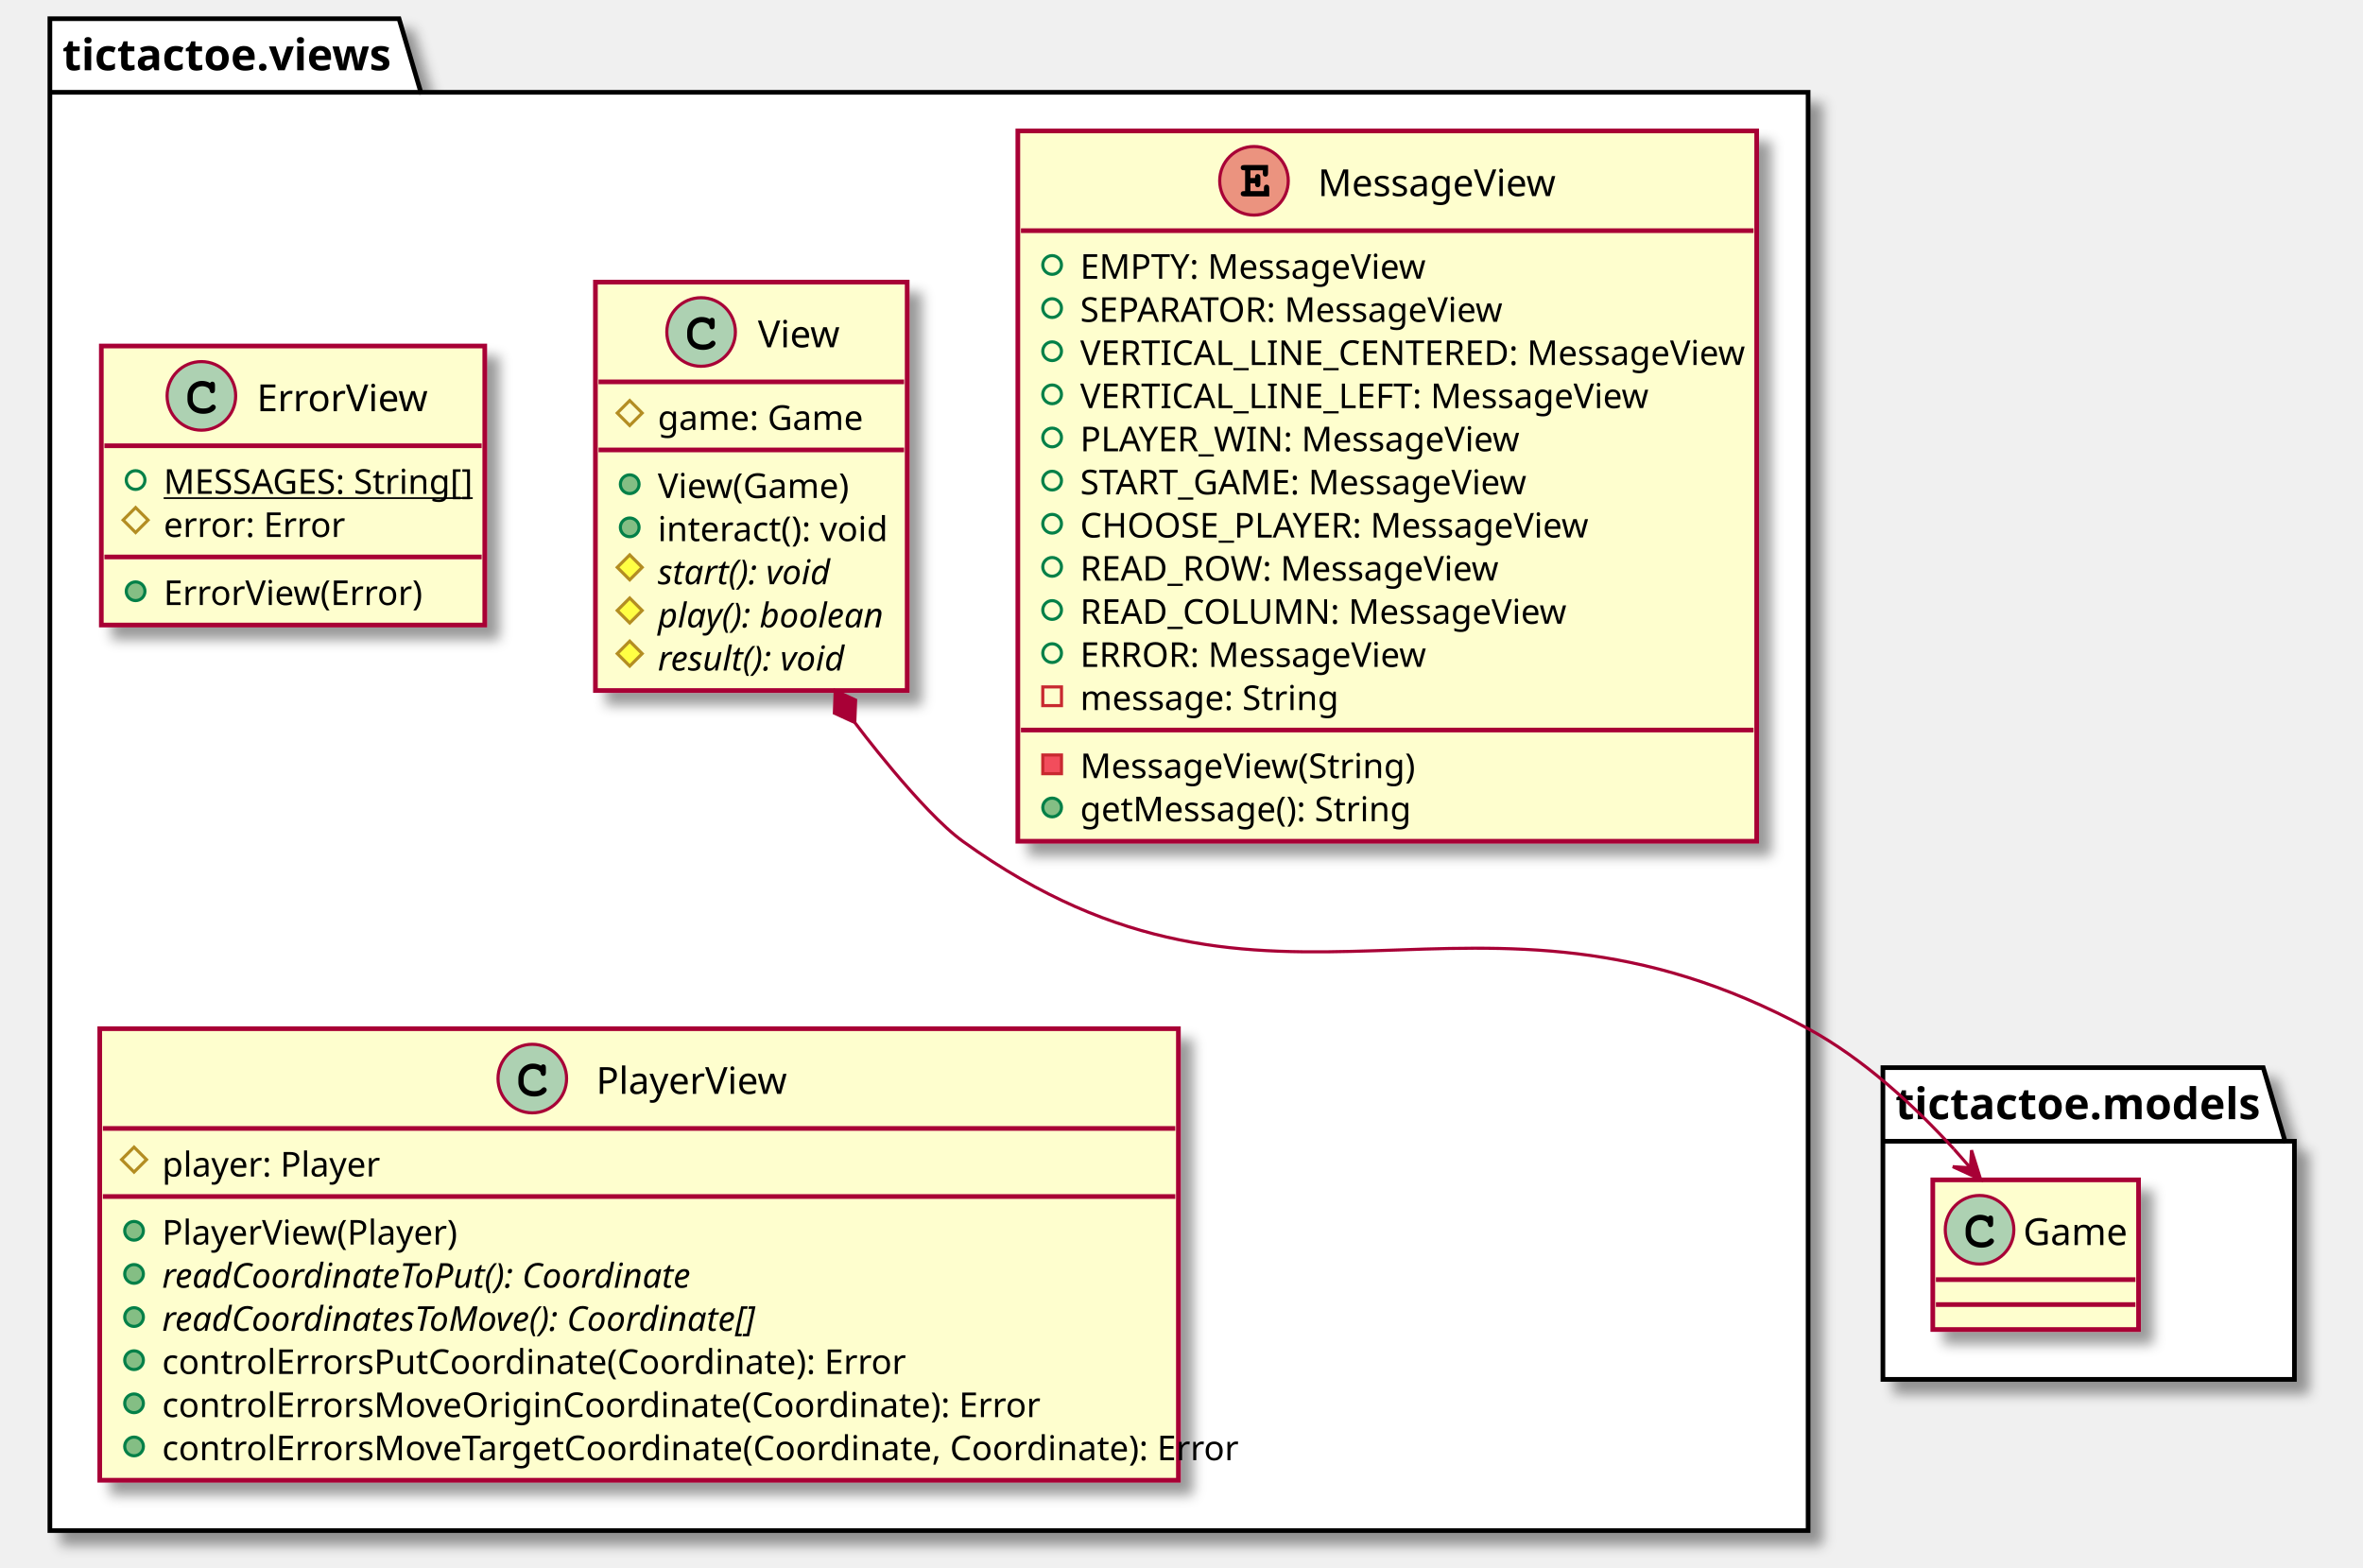
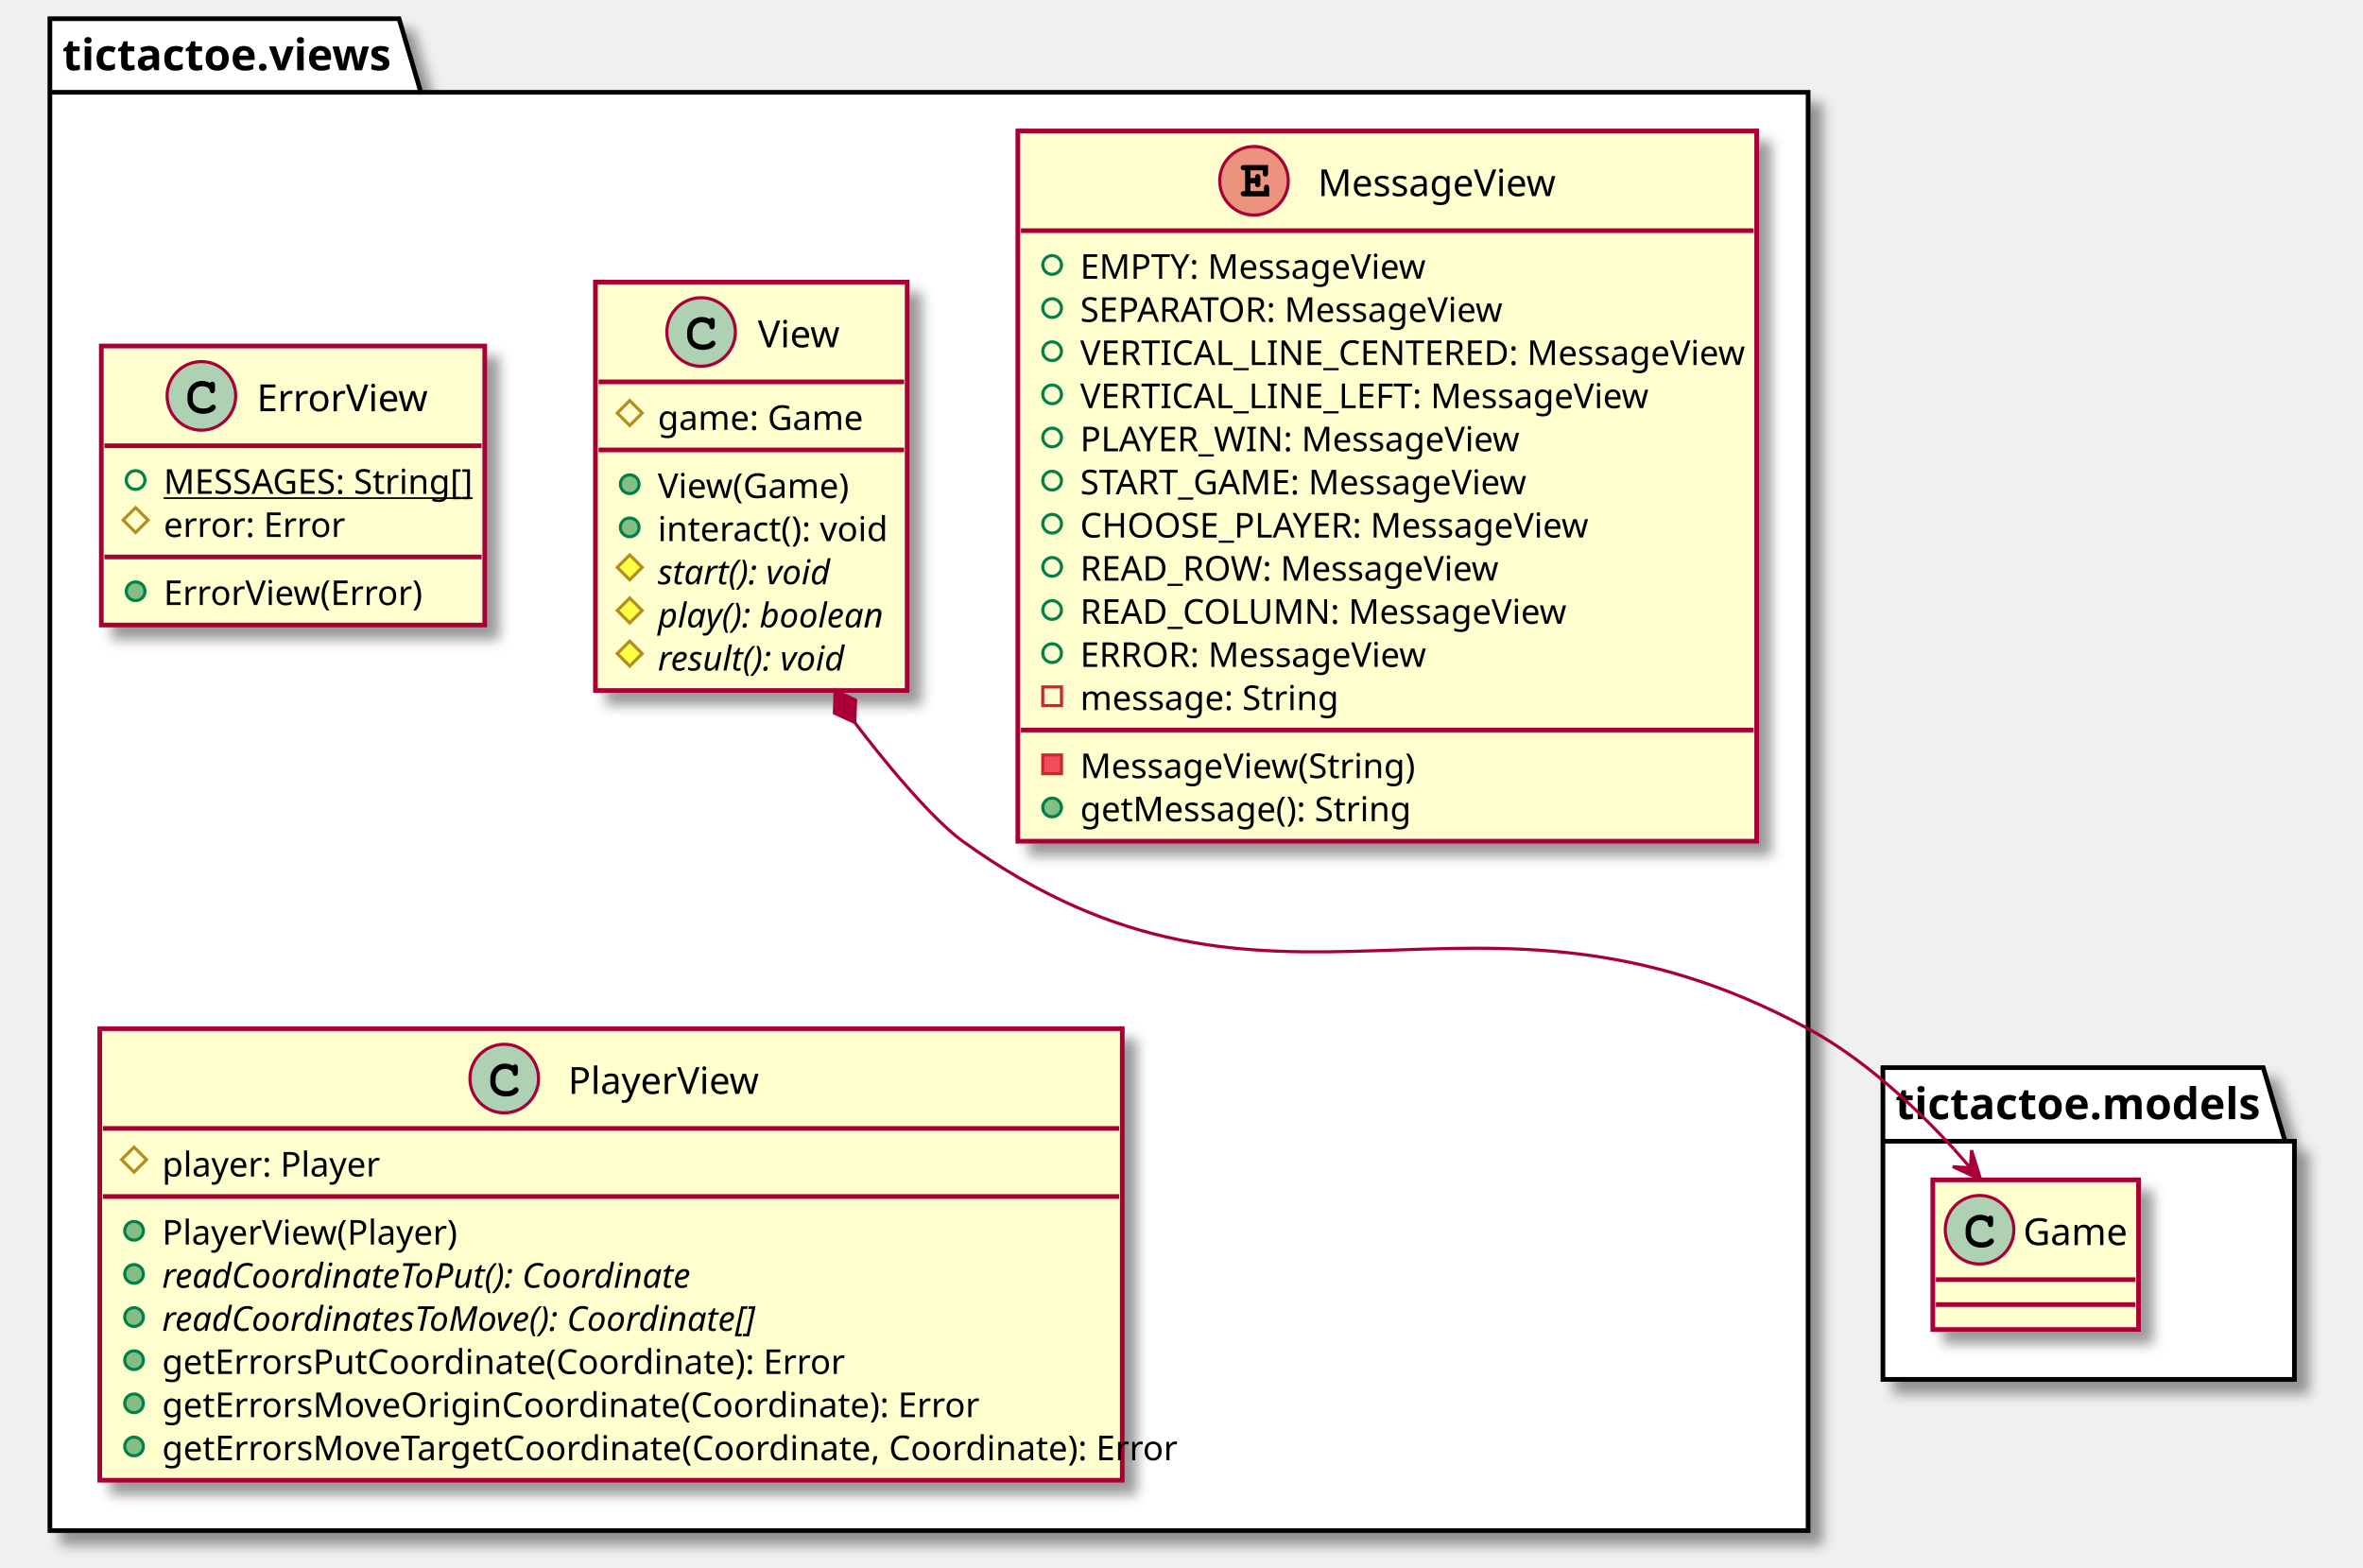
<svg xmlns="http://www.w3.org/2000/svg" contentScriptType="application/ecmascript" contentStyleType="text/css" height="503px" preserveAspectRatio="none" style="width:758px;height:503px;" version="1.1" viewBox="0 0 758 503" width="758px" zoomAndPan="magnify">
  <defs>
-     <filter height="300%" id="ffnqdap19fki2" width="300%" x="-1" y="-1">
+     <filter height="300%" id="fyh95zopg2tjj" width="300%" x="-1" y="-1">
      <feGaussianBlur result="blurOut" stdDeviation="2.0" />
      <feColorMatrix in="blurOut" result="blurOut2" type="matrix" values="0 0 0 0 0 0 0 0 0 0 0 0 0 0 0 0 0 0 .4 0" />
      <feOffset dx="4.0" dy="4.0" in="blurOut2" result="blurOut3" />
      <feBlend in="SourceGraphic" in2="blurOut3" mode="normal" />
    </filter>
  </defs>
  <g>
-     <polygon fill="#FFFFFF" filter="url(#ffnqdap19fki2)" points="16,6,128,6,135,29.609,580,29.609,580,491,16,491,16,6" style="stroke: #000000; stroke-width: 1.5;" />
+     <polygon fill="#FFFFFF" filter="url(#fyh95zopg2tjj)" points="16,6,128,6,135,29.609,580,29.609,580,491,16,491,16,6" style="stroke: #000000; stroke-width: 1.5;" />
    <line style="stroke: #000000; stroke-width: 1.5;" x1="16" x2="135" y1="29.609" y2="29.609" />
    <text fill="#000000" font-family="sans-serif" font-size="14" font-weight="bold" lengthAdjust="spacingAndGlyphs" textLength="106" x="20" y="22.533">tictactoe.views</text>
-     <polygon fill="#FFFFFF" filter="url(#ffnqdap19fki2)" points="604,342.5,726,342.5,733,366.109,736,366.109,736,442.5,604,442.5,604,342.5" style="stroke: #000000; stroke-width: 1.5;" />
+     <polygon fill="#FFFFFF" filter="url(#fyh95zopg2tjj)" points="604,342.5,726,342.5,733,366.109,736,366.109,736,442.5,604,442.5,604,342.5" style="stroke: #000000; stroke-width: 1.5;" />
    <line style="stroke: #000000; stroke-width: 1.5;" x1="604" x2="733" y1="366.109" y2="366.109" />
    <text fill="#000000" font-family="sans-serif" font-size="14" font-weight="bold" lengthAdjust="spacingAndGlyphs" textLength="116" x="608" y="359.033">tictactoe.models</text>
-     <rect fill="#FEFECE" filter="url(#ffnqdap19fki2)" height="89.508" id="tictactoe.views.ErrorView" style="stroke: #A80036; stroke-width: 1.5;" width="123" x="32.5" y="111" />
+     <rect fill="#FEFECE" filter="url(#fyh95zopg2tjj)" height="89.508" id="tictactoe.views.ErrorView" style="stroke: #A80036; stroke-width: 1.5;" width="123" x="32.5" y="111" />
    <ellipse cx="64.6" cy="127" fill="#ADD1B2" rx="11" ry="11" style="stroke: #A80036; stroke-width: 1.0;" />
    <path d="M67.366,122.875 Q67.522,122.656 67.709,122.547 Q67.897,122.438 68.116,122.438 Q68.491,122.438 68.725,122.703 Q68.959,122.953 68.959,123.562 L68.959,125.016 Q68.959,125.625 68.725,125.891 Q68.491,126.156 68.116,126.156 Q67.772,126.156 67.569,125.953 Q67.366,125.766 67.256,125.25 Q67.209,124.891 67.022,124.703 Q66.694,124.328 66.084,124.109 Q65.475,123.891 64.85,123.891 Q64.084,123.891 63.444,124.219 Q62.819,124.547 62.319,125.297 Q61.834,126.047 61.834,127.078 L61.834,128.172 Q61.834,129.406 62.725,130.234 Q63.616,131.047 65.209,131.047 Q66.147,131.047 66.803,130.797 Q67.194,130.641 67.616,130.203 Q67.881,129.938 68.022,129.859 Q68.178,129.781 68.381,129.781 Q68.709,129.781 68.959,130.047 Q69.225,130.297 69.225,130.641 Q69.225,130.984 68.881,131.391 Q68.381,131.969 67.584,132.297 Q66.506,132.75 65.209,132.75 Q63.694,132.75 62.491,132.125 Q61.506,131.625 60.819,130.562 Q60.131,129.484 60.131,128.203 L60.131,127.047 Q60.131,125.719 60.741,124.578 Q61.366,123.422 62.459,122.812 Q63.553,122.188 64.787,122.188 Q65.522,122.188 66.162,122.359 Q66.819,122.516 67.366,122.875 Z " />
    <text fill="#000000" font-family="sans-serif" font-size="12" lengthAdjust="spacingAndGlyphs" textLength="53" x="82.4" y="131.91">ErrorView</text>
    <line style="stroke: #A80036; stroke-width: 1.5;" x1="33.5" x2="154.5" y1="143" y2="143" />
    <ellipse cx="43.5" cy="154" fill="none" rx="3" ry="3" style="stroke: #038048; stroke-width: 1.0;" />
    <text fill="#000000" font-family="sans-serif" font-size="11" lengthAdjust="spacingAndGlyphs" text-decoration="underline" textLength="97" x="52.5" y="158.419">MESSAGES: String[]</text>
    <polygon fill="none" points="43.5,162.836,47.5,166.836,43.5,170.836,39.5,166.836" style="stroke: #B38D22; stroke-width: 1.0;" />
    <text fill="#000000" font-family="sans-serif" font-size="11" lengthAdjust="spacingAndGlyphs" textLength="54" x="52.5" y="172.255">error: Error</text>
    <line style="stroke: #A80036; stroke-width: 1.5;" x1="33.5" x2="154.5" y1="178.672" y2="178.672" />
    <ellipse cx="43.5" cy="189.672" fill="#84BE84" rx="3" ry="3" style="stroke: #038048; stroke-width: 1.0;" />
    <text fill="#000000" font-family="sans-serif" font-size="11" lengthAdjust="spacingAndGlyphs" textLength="82" x="52.5" y="194.091">ErrorView(Error)</text>
-     <rect fill="#FEFECE" filter="url(#ffnqdap19fki2)" height="227.867" id="tictactoe.views.MessageView" style="stroke: #A80036; stroke-width: 1.5;" width="237" x="326.5" y="42" />
+     <rect fill="#FEFECE" filter="url(#fyh95zopg2tjj)" height="227.867" id="tictactoe.views.MessageView" style="stroke: #A80036; stroke-width: 1.5;" width="237" x="326.5" y="42" />
    <ellipse cx="402.25" cy="58" fill="#EB937F" rx="11" ry="11" style="stroke: #A80036; stroke-width: 1.0;" />
    <path d="M401.109,58.797 L401.109,61.297 L405.438,61.297 L405.438,60.375 Q405.438,59.766 405.672,59.5 Q405.922,59.234 406.297,59.234 Q406.672,59.234 406.906,59.5 Q407.141,59.766 407.141,60.375 L407.141,63 L399.141,63 Q398.516,63 398.25,62.766 Q398,62.531 398,62.141 Q398,61.766 398.266,61.531 Q398.531,61.297 399.141,61.297 L399.406,61.297 L399.406,54.641 L399.141,54.641 Q398.516,54.641 398.25,54.406 Q398,54.172 398,53.781 Q398,53.406 398.25,53.172 Q398.516,52.938 399.141,52.938 L406.766,52.938 L406.766,55.531 Q406.766,56.141 406.531,56.406 Q406.312,56.656 405.922,56.656 Q405.547,56.656 405.312,56.406 Q405.078,56.141 405.078,55.531 L405.078,54.641 L401.109,54.641 L401.109,57.094 L402.594,57.094 Q402.594,56.438 402.719,56.25 Q402.984,55.844 403.453,55.844 Q403.828,55.844 404.062,56.109 Q404.297,56.359 404.297,56.969 L404.297,58.938 Q404.297,59.484 404.172,59.672 Q403.906,60.062 403.453,60.062 Q402.984,60.062 402.719,59.656 Q402.594,59.469 402.594,58.797 L401.109,58.797 Z " />
    <text fill="#000000" font-family="sans-serif" font-size="12" lengthAdjust="spacingAndGlyphs" textLength="77" x="422.75" y="62.91">MessageView</text>
    <line style="stroke: #A80036; stroke-width: 1.5;" x1="327.5" x2="562.5" y1="74" y2="74" />
    <ellipse cx="337.5" cy="85" fill="none" rx="3" ry="3" style="stroke: #038048; stroke-width: 1.0;" />
    <text fill="#000000" font-family="sans-serif" font-size="11" lengthAdjust="spacingAndGlyphs" textLength="110" x="346.5" y="89.419">EMPTY: MessageView</text>
    <ellipse cx="337.5" cy="98.836" fill="none" rx="3" ry="3" style="stroke: #038048; stroke-width: 1.0;" />
    <text fill="#000000" font-family="sans-serif" font-size="11" lengthAdjust="spacingAndGlyphs" textLength="139" x="346.5" y="103.255">SEPARATOR: MessageView</text>
    <ellipse cx="337.5" cy="112.672" fill="none" rx="3" ry="3" style="stroke: #038048; stroke-width: 1.0;" />
    <text fill="#000000" font-family="sans-serif" font-size="11" lengthAdjust="spacingAndGlyphs" textLength="211" x="346.5" y="117.091">VERTICAL_LINE_CENTERED: MessageView</text>
    <ellipse cx="337.5" cy="126.508" fill="none" rx="3" ry="3" style="stroke: #038048; stroke-width: 1.0;" />
    <text fill="#000000" font-family="sans-serif" font-size="11" lengthAdjust="spacingAndGlyphs" textLength="183" x="346.5" y="130.927">VERTICAL_LINE_LEFT: MessageView</text>
    <ellipse cx="337.5" cy="140.344" fill="none" rx="3" ry="3" style="stroke: #038048; stroke-width: 1.0;" />
    <text fill="#000000" font-family="sans-serif" font-size="11" lengthAdjust="spacingAndGlyphs" textLength="142" x="346.5" y="144.763">PLAYER_WIN: MessageView</text>
    <ellipse cx="337.5" cy="154.18" fill="none" rx="3" ry="3" style="stroke: #038048; stroke-width: 1.0;" />
    <text fill="#000000" font-family="sans-serif" font-size="11" lengthAdjust="spacingAndGlyphs" textLength="146" x="346.5" y="158.599">START_GAME: MessageView</text>
    <ellipse cx="337.5" cy="168.016" fill="none" rx="3" ry="3" style="stroke: #038048; stroke-width: 1.0;" />
    <text fill="#000000" font-family="sans-serif" font-size="11" lengthAdjust="spacingAndGlyphs" textLength="166" x="346.5" y="172.435">CHOOSE_PLAYER: MessageView</text>
    <ellipse cx="337.5" cy="181.852" fill="none" rx="3" ry="3" style="stroke: #038048; stroke-width: 1.0;" />
    <text fill="#000000" font-family="sans-serif" font-size="11" lengthAdjust="spacingAndGlyphs" textLength="135" x="346.5" y="186.27">READ_ROW: MessageView</text>
    <ellipse cx="337.5" cy="195.688" fill="none" rx="3" ry="3" style="stroke: #038048; stroke-width: 1.0;" />
    <text fill="#000000" font-family="sans-serif" font-size="11" lengthAdjust="spacingAndGlyphs" textLength="153" x="346.5" y="200.106">READ_COLUMN: MessageView</text>
    <ellipse cx="337.5" cy="209.523" fill="none" rx="3" ry="3" style="stroke: #038048; stroke-width: 1.0;" />
    <text fill="#000000" font-family="sans-serif" font-size="11" lengthAdjust="spacingAndGlyphs" textLength="111" x="346.5" y="213.942">ERROR: MessageView</text>
    <rect fill="none" height="6" style="stroke: #C82930; stroke-width: 1.0;" width="6" x="334.5" y="220.359" />
    <text fill="#000000" font-family="sans-serif" font-size="11" lengthAdjust="spacingAndGlyphs" textLength="78" x="346.5" y="227.778">message: String</text>
    <line style="stroke: #A80036; stroke-width: 1.5;" x1="327.5" x2="562.5" y1="234.195" y2="234.195" />
    <rect fill="#F24D5C" height="6" style="stroke: #C82930; stroke-width: 1.0;" width="6" x="334.5" y="242.195" />
    <text fill="#000000" font-family="sans-serif" font-size="11" lengthAdjust="spacingAndGlyphs" textLength="106" x="346.5" y="249.614">MessageView(String)</text>
    <ellipse cx="337.5" cy="259.031" fill="#84BE84" rx="3" ry="3" style="stroke: #038048; stroke-width: 1.0;" />
    <text fill="#000000" font-family="sans-serif" font-size="11" lengthAdjust="spacingAndGlyphs" textLength="101" x="346.5" y="263.45">getMessage(): String</text>
-     <rect fill="#FEFECE" filter="url(#ffnqdap19fki2)" height="144.852" id="tictactoe.views.PlayerView" style="stroke: #A80036; stroke-width: 1.5;" width="346" x="32" y="330" />
-     <ellipse cx="170.75" cy="346" fill="#ADD1B2" rx="11" ry="11" style="stroke: #A80036; stroke-width: 1.0;" />
-     <path d="M173.516,341.875 Q173.672,341.656 173.859,341.547 Q174.047,341.438 174.266,341.438 Q174.641,341.438 174.875,341.703 Q175.109,341.953 175.109,342.562 L175.109,344.016 Q175.109,344.625 174.875,344.891 Q174.641,345.156 174.266,345.156 Q173.922,345.156 173.719,344.953 Q173.516,344.766 173.406,344.25 Q173.359,343.891 173.172,343.703 Q172.844,343.328 172.234,343.109 Q171.625,342.891 171,342.891 Q170.234,342.891 169.594,343.219 Q168.969,343.547 168.469,344.297 Q167.984,345.047 167.984,346.078 L167.984,347.172 Q167.984,348.406 168.875,349.234 Q169.766,350.047 171.359,350.047 Q172.297,350.047 172.953,349.797 Q173.344,349.641 173.766,349.203 Q174.031,348.938 174.172,348.859 Q174.328,348.781 174.531,348.781 Q174.859,348.781 175.109,349.047 Q175.375,349.297 175.375,349.641 Q175.375,349.984 175.031,350.391 Q174.531,350.969 173.734,351.297 Q172.656,351.75 171.359,351.75 Q169.844,351.75 168.641,351.125 Q167.656,350.625 166.969,349.562 Q166.281,348.484 166.281,347.203 L166.281,346.047 Q166.281,344.719 166.891,343.578 Q167.516,342.422 168.609,341.812 Q169.703,341.188 170.938,341.188 Q171.672,341.188 172.312,341.359 Q172.969,341.516 173.516,341.875 Z " />
-     <text fill="#000000" font-family="sans-serif" font-size="12" lengthAdjust="spacingAndGlyphs" textLength="60" x="191.25" y="350.91">PlayerView</text>
-     <line style="stroke: #A80036; stroke-width: 1.5;" x1="33" x2="377" y1="362" y2="362" />
+     <rect fill="#FEFECE" filter="url(#fyh95zopg2tjj)" height="144.852" id="tictactoe.views.PlayerView" style="stroke: #A80036; stroke-width: 1.5;" width="328" x="32" y="330" />
+     <ellipse cx="161.75" cy="346" fill="#ADD1B2" rx="11" ry="11" style="stroke: #A80036; stroke-width: 1.0;" />
+     <path d="M164.516,341.875 Q164.672,341.656 164.859,341.547 Q165.047,341.438 165.266,341.438 Q165.641,341.438 165.875,341.703 Q166.109,341.953 166.109,342.562 L166.109,344.016 Q166.109,344.625 165.875,344.891 Q165.641,345.156 165.266,345.156 Q164.922,345.156 164.719,344.953 Q164.516,344.766 164.406,344.25 Q164.359,343.891 164.172,343.703 Q163.844,343.328 163.234,343.109 Q162.625,342.891 162,342.891 Q161.234,342.891 160.594,343.219 Q159.969,343.547 159.469,344.297 Q158.984,345.047 158.984,346.078 L158.984,347.172 Q158.984,348.406 159.875,349.234 Q160.766,350.047 162.359,350.047 Q163.297,350.047 163.953,349.797 Q164.344,349.641 164.766,349.203 Q165.031,348.938 165.172,348.859 Q165.328,348.781 165.531,348.781 Q165.859,348.781 166.109,349.047 Q166.375,349.297 166.375,349.641 Q166.375,349.984 166.031,350.391 Q165.531,350.969 164.734,351.297 Q163.656,351.75 162.359,351.75 Q160.844,351.75 159.641,351.125 Q158.656,350.625 157.969,349.562 Q157.281,348.484 157.281,347.203 L157.281,346.047 Q157.281,344.719 157.891,343.578 Q158.516,342.422 159.609,341.812 Q160.703,341.188 161.938,341.188 Q162.672,341.188 163.312,341.359 Q163.969,341.516 164.516,341.875 Z " />
+     <text fill="#000000" font-family="sans-serif" font-size="12" lengthAdjust="spacingAndGlyphs" textLength="60" x="182.25" y="350.91">PlayerView</text>
+     <line style="stroke: #A80036; stroke-width: 1.5;" x1="33" x2="359" y1="362" y2="362" />
    <polygon fill="none" points="43,368,47,372,43,376,39,372" style="stroke: #B38D22; stroke-width: 1.0;" />
    <text fill="#000000" font-family="sans-serif" font-size="11" lengthAdjust="spacingAndGlyphs" textLength="66" x="52" y="377.419">player: Player</text>
-     <line style="stroke: #A80036; stroke-width: 1.5;" x1="33" x2="377" y1="383.836" y2="383.836" />
+     <line style="stroke: #A80036; stroke-width: 1.5;" x1="33" x2="359" y1="383.836" y2="383.836" />
    <ellipse cx="43" cy="394.836" fill="#84BE84" rx="3" ry="3" style="stroke: #038048; stroke-width: 1.0;" />
    <text fill="#000000" font-family="sans-serif" font-size="11" lengthAdjust="spacingAndGlyphs" textLength="94" x="52" y="399.255">PlayerView(Player)</text>
    <ellipse cx="43" cy="408.672" fill="#84BE84" rx="3" ry="3" style="stroke: #038048; stroke-width: 1.0;" />
    <text fill="#000000" font-family="sans-serif" font-size="11" font-style="italic" lengthAdjust="spacingAndGlyphs" textLength="173" x="52" y="413.091">readCoordinateToPut(): Coordinate</text>
    <ellipse cx="43" cy="422.508" fill="#84BE84" rx="3" ry="3" style="stroke: #038048; stroke-width: 1.0;" />
    <text fill="#000000" font-family="sans-serif" font-size="11" font-style="italic" lengthAdjust="spacingAndGlyphs" textLength="195" x="52" y="426.927">readCoordinatesToMove(): Coordinate[]</text>
    <ellipse cx="43" cy="436.344" fill="#84BE84" rx="3" ry="3" style="stroke: #038048; stroke-width: 1.0;" />
-     <text fill="#000000" font-family="sans-serif" font-size="11" lengthAdjust="spacingAndGlyphs" textLength="220" x="52" y="440.763">controlErrorsPutCoordinate(Coordinate): Error</text>
+     <text fill="#000000" font-family="sans-serif" font-size="11" lengthAdjust="spacingAndGlyphs" textLength="202" x="52" y="440.763">getErrorsPutCoordinate(Coordinate): Error</text>
    <ellipse cx="43" cy="450.18" fill="#84BE84" rx="3" ry="3" style="stroke: #038048; stroke-width: 1.0;" />
-     <text fill="#000000" font-family="sans-serif" font-size="11" lengthAdjust="spacingAndGlyphs" textLength="259" x="52" y="454.599">controlErrorsMoveOriginCoordinate(Coordinate): Error</text>
+     <text fill="#000000" font-family="sans-serif" font-size="11" lengthAdjust="spacingAndGlyphs" textLength="241" x="52" y="454.599">getErrorsMoveOriginCoordinate(Coordinate): Error</text>
    <ellipse cx="43" cy="464.016" fill="#84BE84" rx="3" ry="3" style="stroke: #038048; stroke-width: 1.0;" />
-     <text fill="#000000" font-family="sans-serif" font-size="11" lengthAdjust="spacingAndGlyphs" textLength="320" x="52" y="468.435">controlErrorsMoveTargetCoordinate(Coordinate, Coordinate): Error</text>
-     <rect fill="#FEFECE" filter="url(#ffnqdap19fki2)" height="131.016" id="tictactoe.views.View" style="stroke: #A80036; stroke-width: 1.5;" width="100" x="191" y="90.5" />
+     <text fill="#000000" font-family="sans-serif" font-size="11" lengthAdjust="spacingAndGlyphs" textLength="302" x="52" y="468.435">getErrorsMoveTargetCoordinate(Coordinate, Coordinate): Error</text>
+     <rect fill="#FEFECE" filter="url(#fyh95zopg2tjj)" height="131.016" id="tictactoe.views.View" style="stroke: #A80036; stroke-width: 1.5;" width="100" x="191" y="90.5" />
    <ellipse cx="224.9" cy="106.5" fill="#ADD1B2" rx="11" ry="11" style="stroke: #A80036; stroke-width: 1.0;" />
    <path d="M227.666,102.375 Q227.822,102.156 228.009,102.047 Q228.197,101.938 228.416,101.938 Q228.791,101.938 229.025,102.203 Q229.259,102.453 229.259,103.062 L229.259,104.516 Q229.259,105.125 229.025,105.391 Q228.791,105.656 228.416,105.656 Q228.072,105.656 227.869,105.453 Q227.666,105.266 227.556,104.75 Q227.509,104.391 227.322,104.203 Q226.994,103.828 226.384,103.609 Q225.775,103.391 225.15,103.391 Q224.384,103.391 223.744,103.719 Q223.119,104.047 222.619,104.797 Q222.134,105.547 222.134,106.578 L222.134,107.672 Q222.134,108.906 223.025,109.734 Q223.916,110.547 225.509,110.547 Q226.447,110.547 227.103,110.297 Q227.494,110.141 227.916,109.703 Q228.181,109.438 228.322,109.359 Q228.478,109.281 228.681,109.281 Q229.009,109.281 229.259,109.547 Q229.525,109.797 229.525,110.141 Q229.525,110.484 229.181,110.891 Q228.681,111.469 227.884,111.797 Q226.806,112.25 225.509,112.25 Q223.994,112.25 222.791,111.625 Q221.806,111.125 221.119,110.062 Q220.431,108.984 220.431,107.703 L220.431,106.547 Q220.431,105.219 221.041,104.078 Q221.666,102.922 222.759,102.312 Q223.853,101.688 225.088,101.688 Q225.822,101.688 226.463,101.859 Q227.119,102.016 227.666,102.375 Z " />
    <text fill="#000000" font-family="sans-serif" font-size="12" lengthAdjust="spacingAndGlyphs" textLength="26" x="243.1" y="111.41">View</text>
    <line style="stroke: #A80036; stroke-width: 1.5;" x1="192" x2="290" y1="122.5" y2="122.5" />
    <polygon fill="none" points="202,128.5,206,132.5,202,136.5,198,132.5" style="stroke: #B38D22; stroke-width: 1.0;" />
    <text fill="#000000" font-family="sans-serif" font-size="11" lengthAdjust="spacingAndGlyphs" textLength="60" x="211" y="137.919">game: Game</text>
    <line style="stroke: #A80036; stroke-width: 1.5;" x1="192" x2="290" y1="144.336" y2="144.336" />
    <ellipse cx="202" cy="155.336" fill="#84BE84" rx="3" ry="3" style="stroke: #038048; stroke-width: 1.0;" />
    <text fill="#000000" font-family="sans-serif" font-size="11" lengthAdjust="spacingAndGlyphs" textLength="62" x="211" y="159.755">View(Game)</text>
    <ellipse cx="202" cy="169.172" fill="#84BE84" rx="3" ry="3" style="stroke: #038048; stroke-width: 1.0;" />
    <text fill="#000000" font-family="sans-serif" font-size="11" lengthAdjust="spacingAndGlyphs" textLength="70" x="211" y="173.591">interact(): void</text>
    <polygon fill="#FFFF44" points="202,178.008,206,182.008,202,186.008,198,182.008" style="stroke: #B38D22; stroke-width: 1.0;" />
    <text fill="#000000" font-family="sans-serif" font-size="11" font-style="italic" lengthAdjust="spacingAndGlyphs" textLength="56" x="211" y="187.427">start(): void</text>
    <polygon fill="#FFFF44" points="202,191.844,206,195.844,202,199.844,198,195.844" style="stroke: #B38D22; stroke-width: 1.0;" />
    <text fill="#000000" font-family="sans-serif" font-size="11" font-style="italic" lengthAdjust="spacingAndGlyphs" textLength="74" x="211" y="201.263">play(): boolean</text>
    <polygon fill="#FFFF44" points="202,205.68,206,209.68,202,213.68,198,209.68" style="stroke: #B38D22; stroke-width: 1.0;" />
    <text fill="#000000" font-family="sans-serif" font-size="11" font-style="italic" lengthAdjust="spacingAndGlyphs" textLength="62" x="211" y="215.099">result(): void</text>
-     <rect fill="#FEFECE" filter="url(#ffnqdap19fki2)" height="48" id="tictactoe.models.Game" style="stroke: #A80036; stroke-width: 1.5;" width="66" x="620" y="378.5" />
+     <rect fill="#FEFECE" filter="url(#fyh95zopg2tjj)" height="48" id="tictactoe.models.Game" style="stroke: #A80036; stroke-width: 1.5;" width="66" x="620" y="378.5" />
    <ellipse cx="635" cy="394.5" fill="#ADD1B2" rx="11" ry="11" style="stroke: #A80036; stroke-width: 1.0;" />
    <path d="M637.766,390.375 Q637.922,390.156 638.109,390.047 Q638.297,389.938 638.516,389.938 Q638.891,389.938 639.125,390.203 Q639.359,390.453 639.359,391.062 L639.359,392.516 Q639.359,393.125 639.125,393.391 Q638.891,393.656 638.516,393.656 Q638.172,393.656 637.969,393.453 Q637.766,393.266 637.656,392.75 Q637.609,392.391 637.422,392.203 Q637.094,391.828 636.484,391.609 Q635.875,391.391 635.25,391.391 Q634.484,391.391 633.844,391.719 Q633.219,392.047 632.719,392.797 Q632.234,393.547 632.234,394.578 L632.234,395.672 Q632.234,396.906 633.125,397.734 Q634.016,398.547 635.609,398.547 Q636.547,398.547 637.203,398.297 Q637.594,398.141 638.016,397.703 Q638.281,397.438 638.422,397.359 Q638.578,397.281 638.781,397.281 Q639.109,397.281 639.359,397.547 Q639.625,397.797 639.625,398.141 Q639.625,398.484 639.281,398.891 Q638.781,399.469 637.984,399.797 Q636.906,400.25 635.609,400.25 Q634.094,400.25 632.891,399.625 Q631.906,399.125 631.219,398.062 Q630.531,396.984 630.531,395.703 L630.531,394.547 Q630.531,393.219 631.141,392.078 Q631.766,390.922 632.859,390.312 Q633.953,389.688 635.188,389.688 Q635.922,389.688 636.562,389.859 Q637.219,390.016 637.766,390.375 Z " />
    <text fill="#000000" font-family="sans-serif" font-size="12" lengthAdjust="spacingAndGlyphs" textLength="34" x="649" y="399.41">Game</text>
    <line style="stroke: #A80036; stroke-width: 1.5;" x1="621" x2="685" y1="410.5" y2="410.5" />
    <line style="stroke: #A80036; stroke-width: 1.5;" x1="621" x2="685" y1="418.5" y2="418.5" />
    <path d="M274.2,231.784 C274.2,231.784 295.506,260.295 309,270 C409.151,342.026 471.531,271.242 580,330 C597.698,339.587 614.048,354.721 626.768,368.602 " fill="none" id="tictactoe.views.View-tictactoe.models.Game" style="stroke: #A80036; stroke-width: 1.0;" />
    <polygon fill="#A80036" points="635.356,378.39,632.427,368.987,632.058,374.632,626.414,374.263,635.356,378.39" style="stroke: #A80036; stroke-width: 1.0;" />
    <line style="stroke: #A80036; stroke-width: 1.0;" x1="632.058" x2="626.783" y1="374.632" y2="368.618" />
    <polygon fill="#A80036" points="267.91,221.565,267.649,228.771,274.2,231.784,274.461,224.578,267.91,221.565" style="stroke: #A80036; stroke-width: 1.0;" />
  </g>
</svg>
